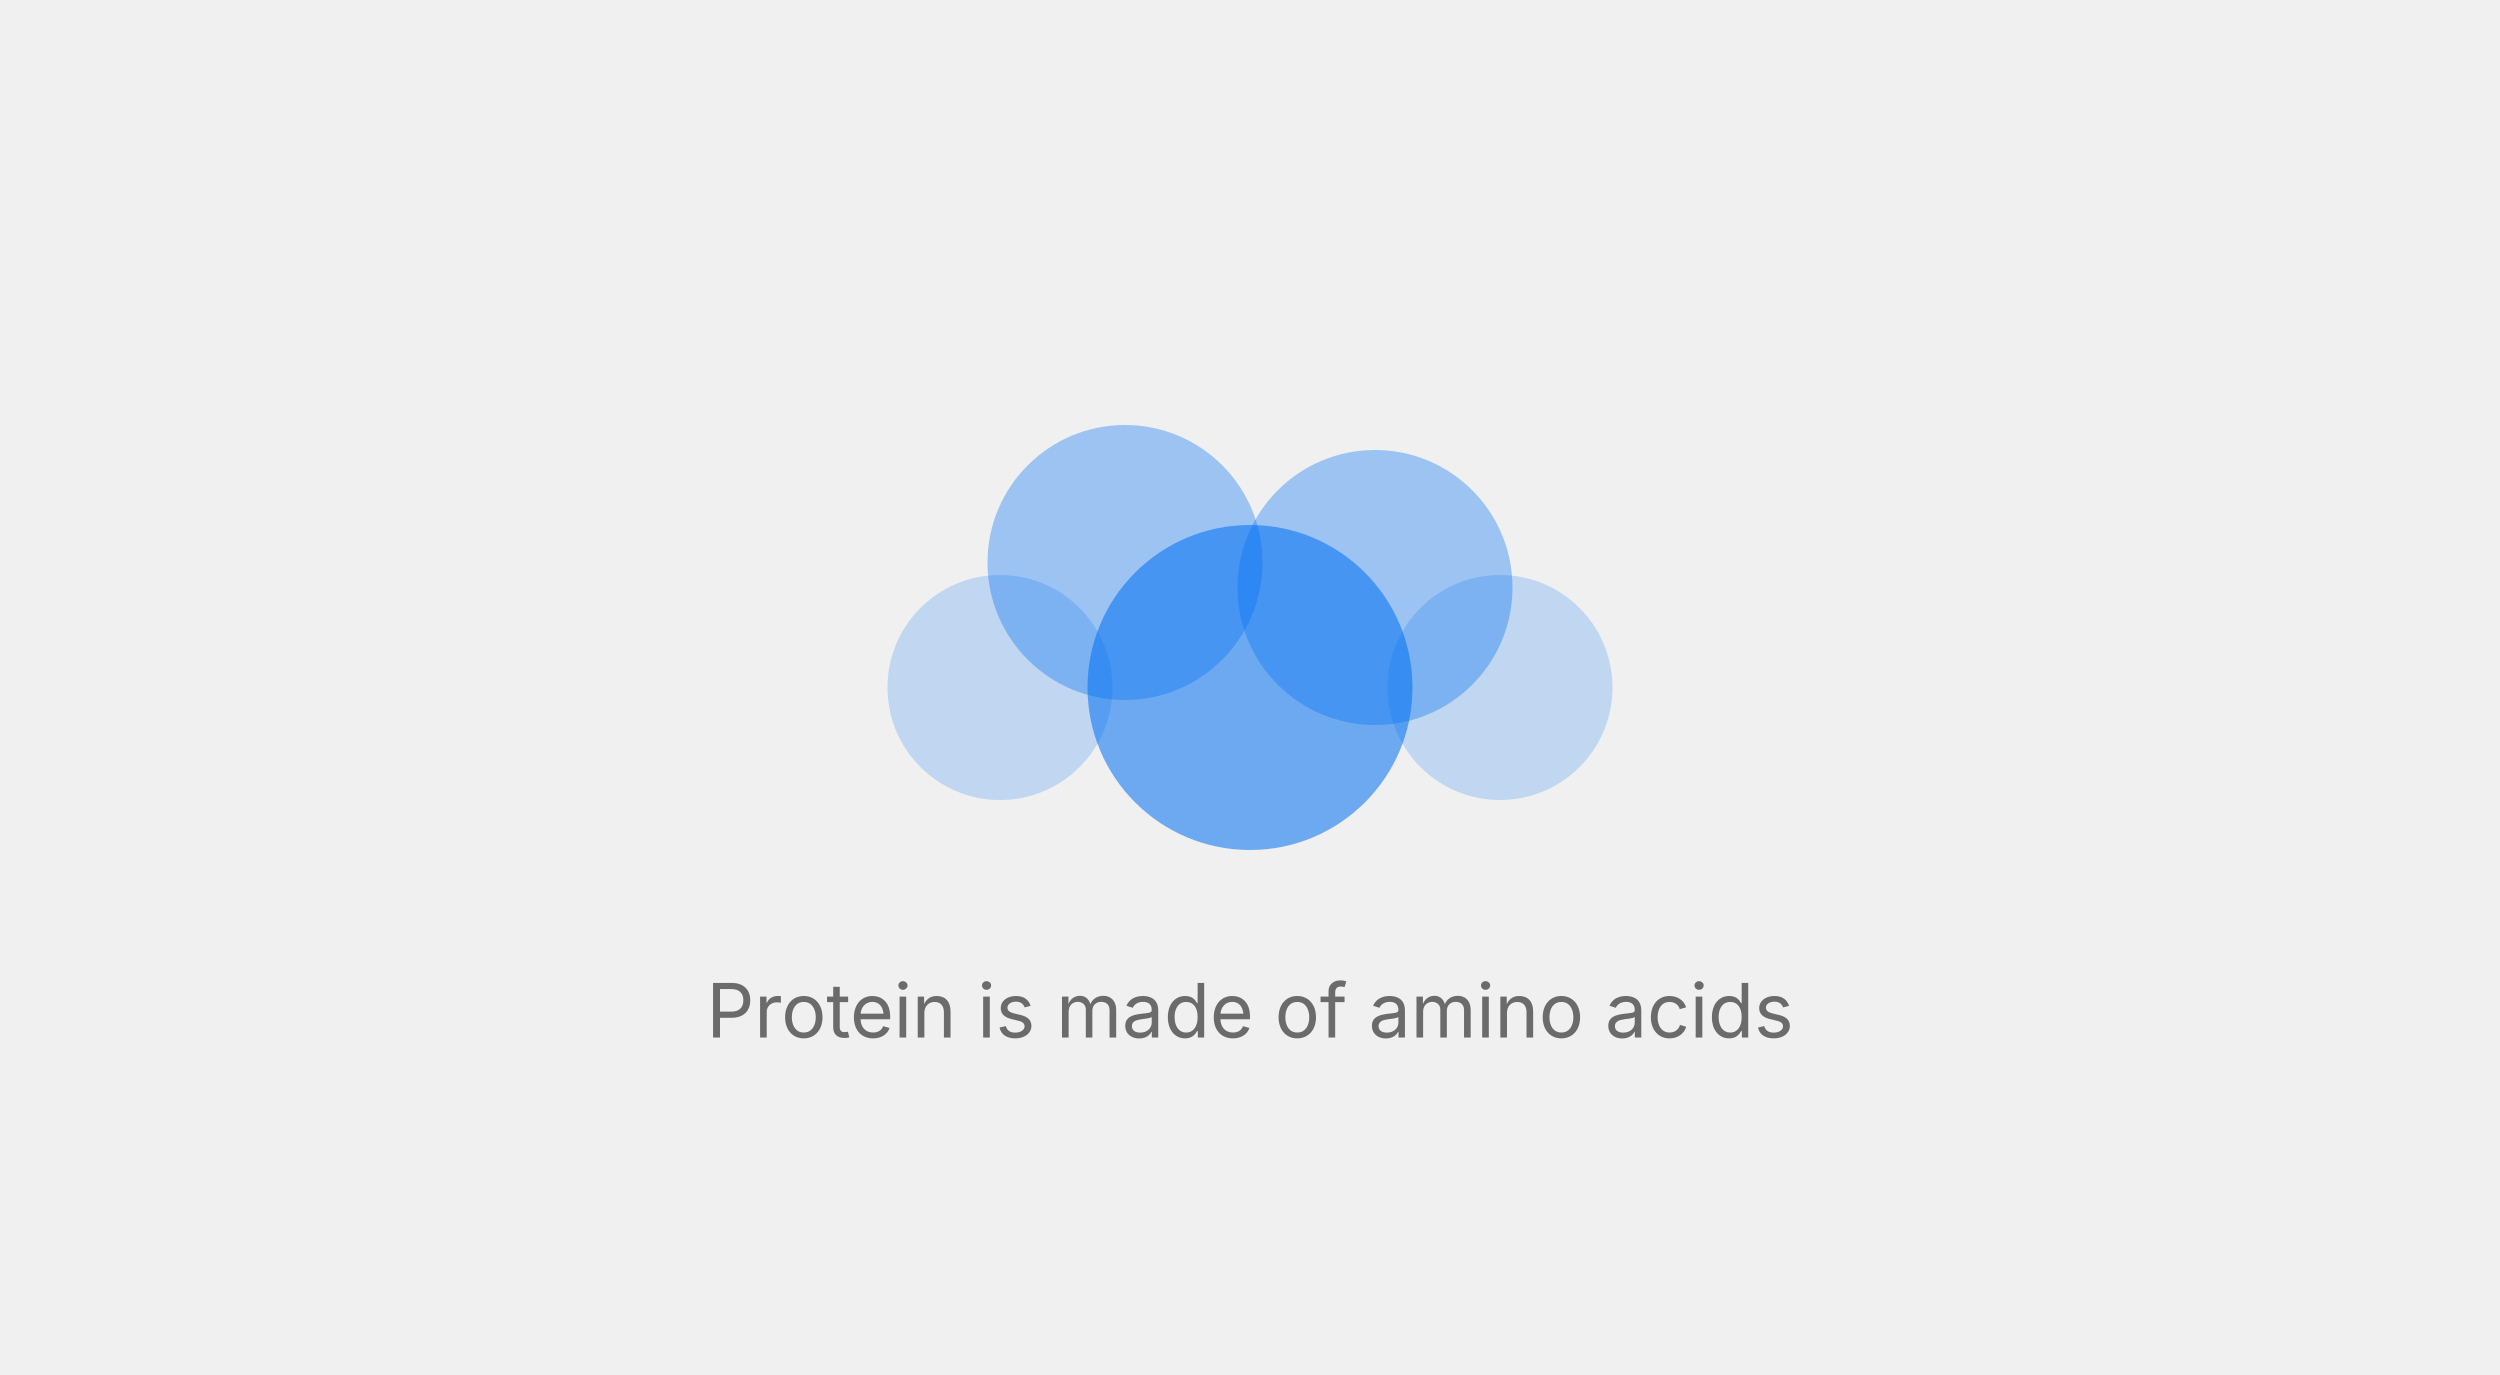
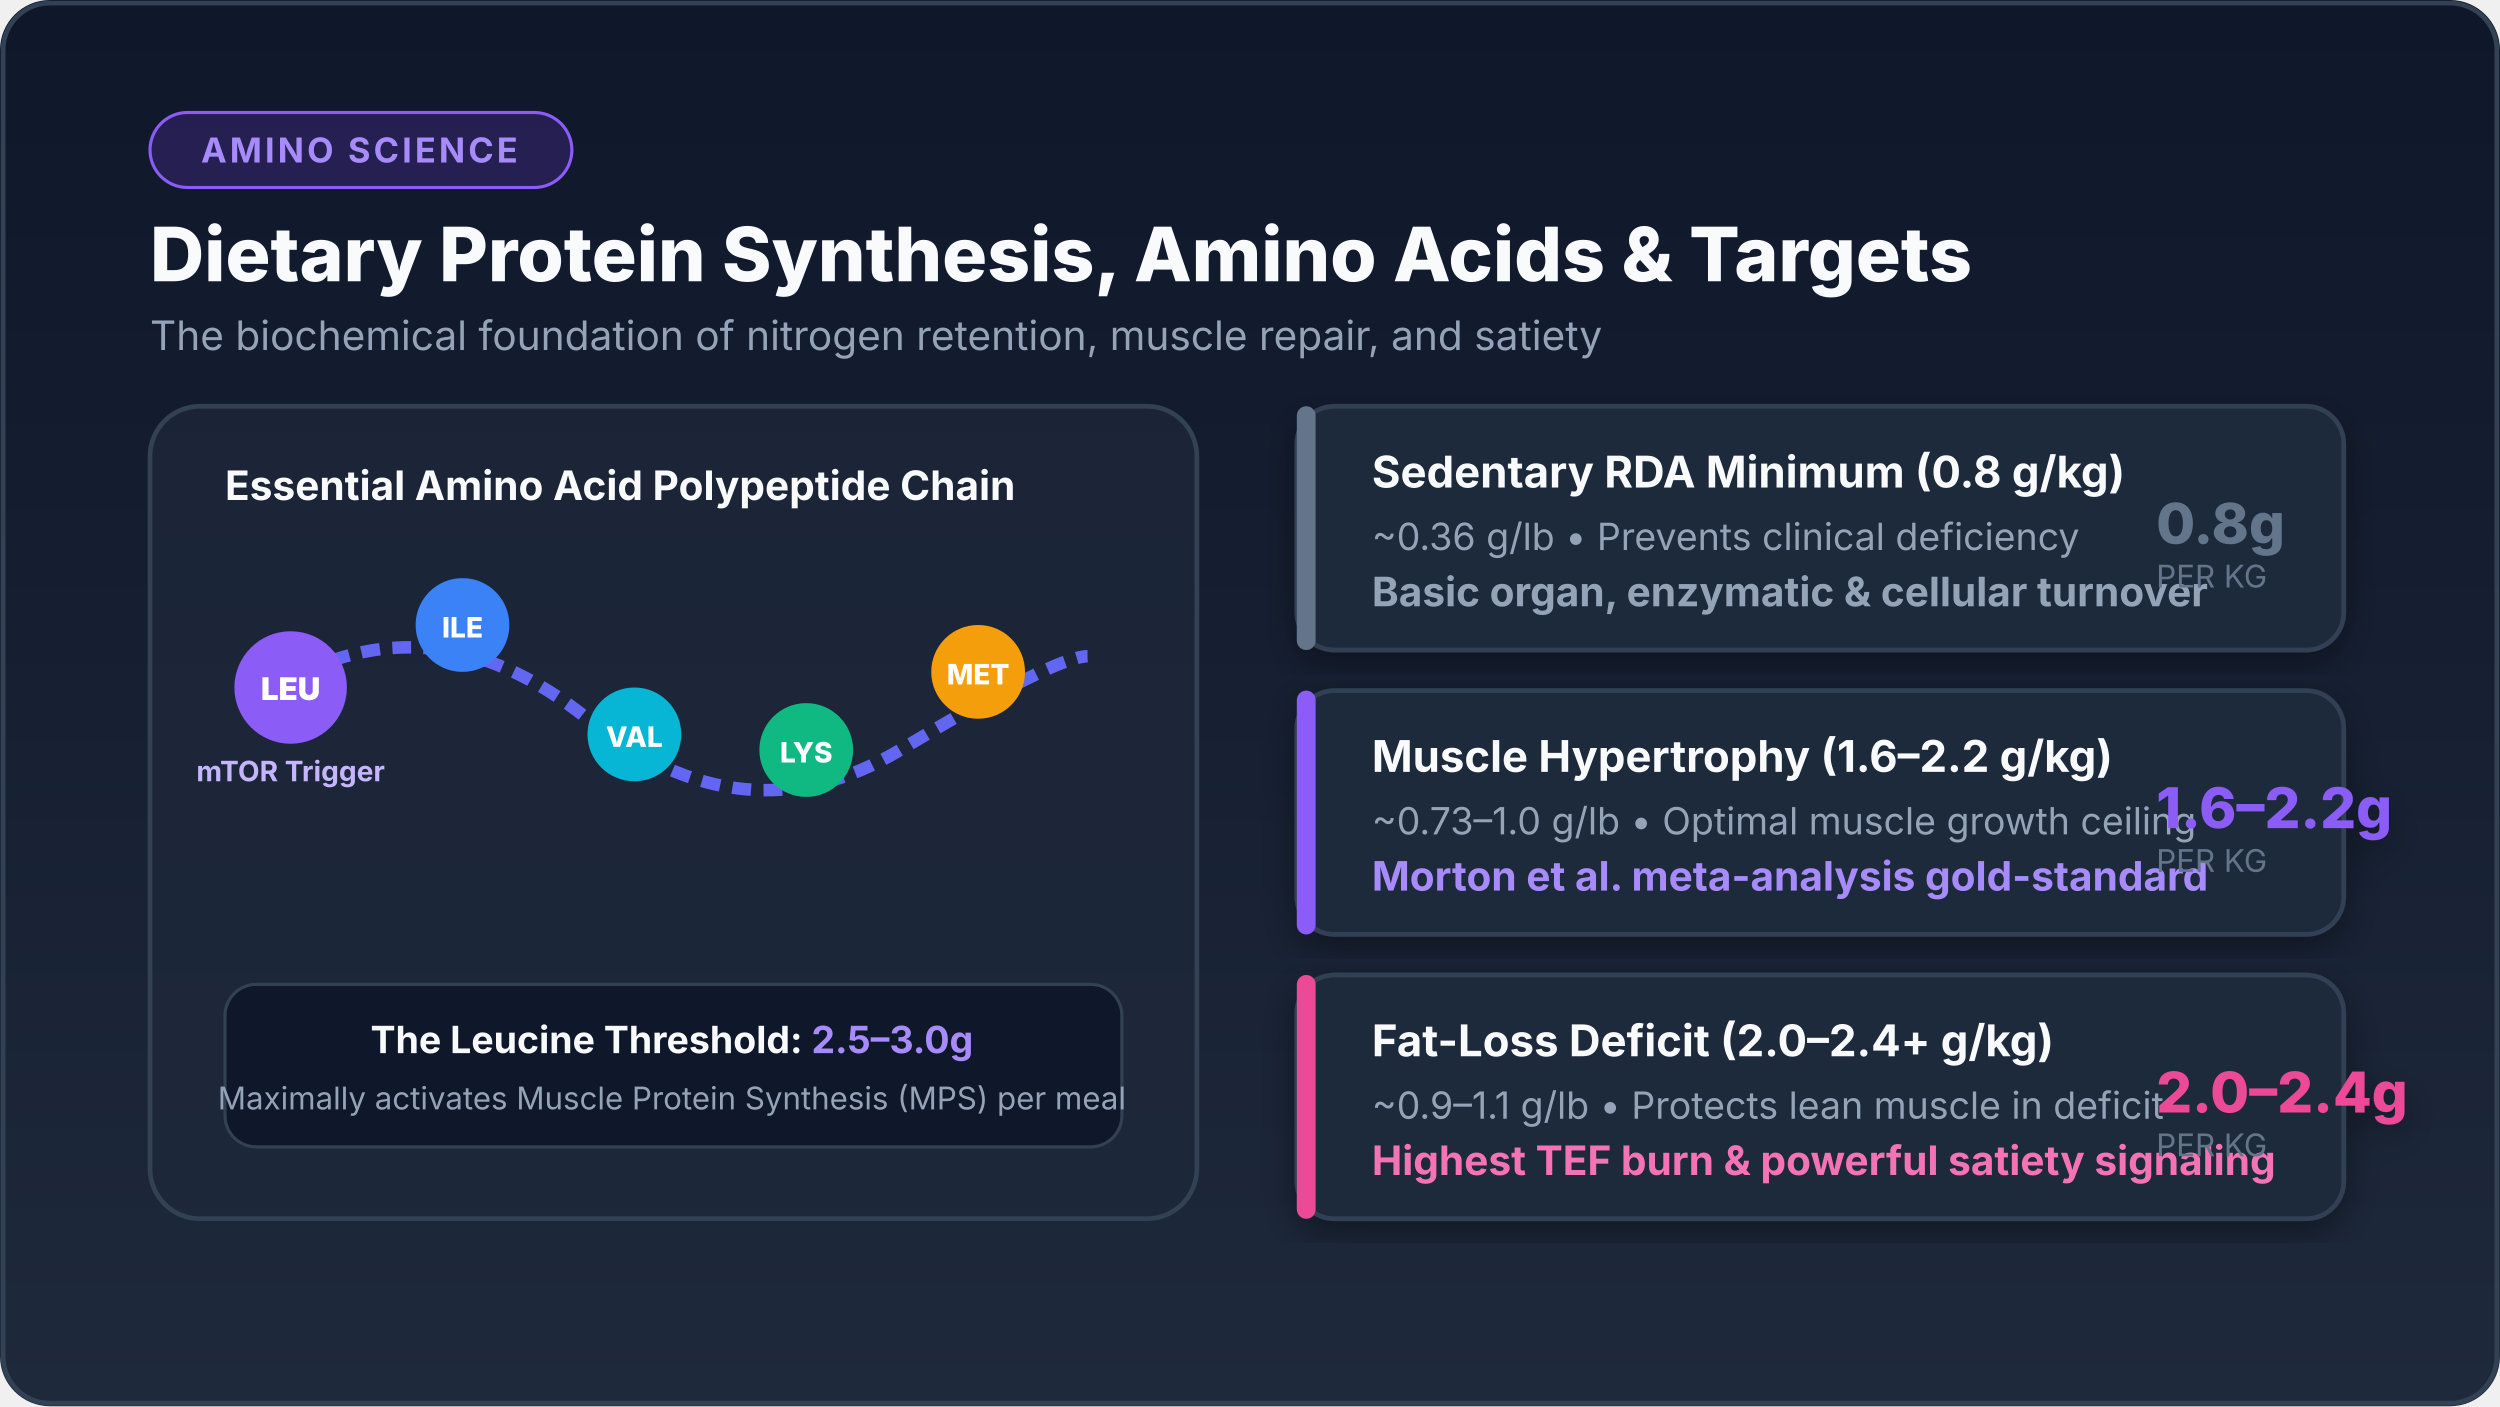
- <svg xmlns="http://www.w3.org/2000/svg" viewBox="0 0 400 220" role="img" aria-hidden="true">
-   <rect width="400" height="220" rx="16" fill="transparent" />
-   <g transform="translate(200 110)">
-     <circle cx="-40" cy="0" r="18" fill="#0070f3" opacity="0.2" />
-     <circle cx="-20" cy="-20" r="22" fill="#0070f3" opacity="0.35" />
-     <circle cx="0" cy="0" r="26" fill="#0070f3" opacity="0.55" />
-     <circle cx="20" cy="-16" r="22" fill="#0070f3" opacity="0.35" />
-     <circle cx="40" cy="0" r="18" fill="#0070f3" opacity="0.2" />
-     <text x="0" y="56" font-family="Inter, system-ui, sans-serif" font-size="12" fill="#6b6b6b" text-anchor="middle">Protein is made of amino acids</text>
+ <svg xmlns="http://www.w3.org/2000/svg" viewBox="0 0 800 450" width="800" height="450" role="img" aria-label="Protein Synthesis and Daily Intake Targets Science Diagram">
+   <defs>
+     <linearGradient id="proteinSky" x1="0%" y1="0%" x2="0%" y2="100%">
+       <stop offset="0%" stop-color="#0f172a" />
+       <stop offset="100%" stop-color="#1e293b" />
+     </linearGradient>
+     <filter id="proteinCardGlow" x="-10%" y="-10%" width="120%" height="120%">
+       <feDropShadow dx="0" dy="4" stdDeviation="6" flood-color="#000000" flood-opacity="0.4" />
+     </filter>
+   </defs>
+   <rect width="800" height="450" rx="16" fill="url(#proteinSky)" />
+   <rect x="1" y="1" width="798" height="448" rx="15" fill="none" stroke="#334155" stroke-width="1.5" />
+   <g transform="translate(48, 36)">
+     <rect x="0" y="0" width="135" height="24" rx="12" fill="#7c3aed" fill-opacity="0.2" stroke="#8b5cf6" stroke-width="1" />
+     <text x="67" y="16" font-family="system-ui, -apple-system, sans-serif" font-size="11" font-weight="700" fill="#a78bfa" text-anchor="middle" letter-spacing="1">AMINO SCIENCE</text>
+     <text x="0" y="54" font-family="system-ui, -apple-system, sans-serif" font-size="24" font-weight="800" fill="#f8fafc">Dietary Protein Synthesis, Amino Acids &amp; Targets</text>
+     <text x="0" y="76" font-family="system-ui, -apple-system, sans-serif" font-size="13" fill="#94a3b8">The biochemical foundation of nitrogen retention, muscle repair, and satiety</text>
+   </g>
+   <g transform="translate(48, 130)">
+     <rect width="335" height="260" rx="16" fill="#1e293b" fill-opacity="0.7" stroke="#334155" stroke-width="1.5" />
+     <text x="24" y="30" font-family="system-ui, -apple-system, sans-serif" font-size="13" font-weight="700" fill="#f8fafc">Essential Amino Acid Polypeptide Chain</text>
+     <path d="M40 90 Q90 60 140 100 T240 110 T300 80" fill="none" stroke="#6366f1" stroke-width="4" stroke-dasharray="6 4" />
+     <g transform="translate(45, 90)">
+       <circle cx="0" cy="0" r="18" fill="#8b5cf6" />
+       <text x="0" y="4" font-family="system-ui, -apple-system, sans-serif" font-size="10" font-weight="900" fill="#ffffff" text-anchor="middle">LEU</text>
+       <text x="0" y="30" font-family="system-ui, -apple-system, sans-serif" font-size="9" font-weight="700" fill="#c4b5fd" text-anchor="middle">mTOR Trigger</text>
+     </g>
+     <g transform="translate(100, 70)">
+       <circle cx="0" cy="0" r="15" fill="#3b82f6" />
+       <text x="0" y="4" font-family="system-ui, -apple-system, sans-serif" font-size="9" font-weight="800" fill="#ffffff" text-anchor="middle">ILE</text>
+     </g>
+     <g transform="translate(155, 105)">
+       <circle cx="0" cy="0" r="15" fill="#06b6d4" />
+       <text x="0" y="4" font-family="system-ui, -apple-system, sans-serif" font-size="9" font-weight="800" fill="#ffffff" text-anchor="middle">VAL</text>
+     </g>
+     <g transform="translate(210, 110)">
+       <circle cx="0" cy="0" r="15" fill="#10b981" />
+       <text x="0" y="4" font-family="system-ui, -apple-system, sans-serif" font-size="9" font-weight="800" fill="#ffffff" text-anchor="middle">LYS</text>
+     </g>
+     <g transform="translate(265, 85)">
+       <circle cx="0" cy="0" r="15" fill="#f59e0b" />
+       <text x="0" y="4" font-family="system-ui, -apple-system, sans-serif" font-size="9" font-weight="800" fill="#ffffff" text-anchor="middle">MET</text>
+     </g>
+     <g transform="translate(24, 185)">
+       <rect width="287" height="52" rx="10" fill="#0f172a" stroke="#334155" stroke-width="1" />
+       <text x="143" y="22" font-family="system-ui, -apple-system, sans-serif" font-size="12" font-weight="700" fill="#f8fafc" text-anchor="middle">
+         The Leucine Threshold: <tspan fill="#a78bfa">2.5–3.0g</tspan>
+       </text>
+       <text x="143" y="40" font-family="system-ui, -apple-system, sans-serif" font-size="10" fill="#94a3b8" text-anchor="middle">
+         Maximally activates Muscle Protein Synthesis (MPS) per meal
+       </text>
+     </g>
+   </g>
+   <g transform="translate(415, 130)" filter="url(#proteinCardGlow)">
+     <rect width="335" height="78" rx="12" fill="#1e293b" stroke="#334155" stroke-width="1.5" />
+     <rect x="0" y="0" width="6" height="78" rx="3" fill="#64748b" />
+     <text x="24" y="26" font-family="system-ui, -apple-system, sans-serif" font-size="14" font-weight="700" fill="#f8fafc">Sedentary RDA Minimum (0.8 g/kg)</text>
+     <text x="24" y="46" font-family="system-ui, -apple-system, sans-serif" font-size="12" fill="#94a3b8">~0.36 g/lb • Prevents clinical deficiency</text>
+     <text x="24" y="64" font-family="system-ui, -apple-system, sans-serif" font-size="13" font-weight="700" fill="#94a3b8">Basic organ, enzymatic &amp; cellular turnover</text>
+     <text x="275" y="44" font-family="system-ui, -apple-system, sans-serif" font-size="18" font-weight="800" fill="#64748b">0.8g</text>
+     <text x="275" y="58" font-family="system-ui, -apple-system, sans-serif" font-size="10" fill="#64748b">PER KG</text>
+   </g>
+   <g transform="translate(415, 221)" filter="url(#proteinCardGlow)">
+     <rect width="335" height="78" rx="12" fill="#1e293b" stroke="#334155" stroke-width="1.5" />
+     <rect x="0" y="0" width="6" height="78" rx="3" fill="#8b5cf6" />
+     <text x="24" y="26" font-family="system-ui, -apple-system, sans-serif" font-size="14" font-weight="700" fill="#f8fafc">Muscle Hypertrophy (1.6–2.2 g/kg)</text>
+     <text x="24" y="46" font-family="system-ui, -apple-system, sans-serif" font-size="12" fill="#94a3b8">~0.73–1.0 g/lb • Optimal muscle growth ceiling</text>
+     <text x="24" y="64" font-family="system-ui, -apple-system, sans-serif" font-size="13" font-weight="700" fill="#a78bfa">Morton et al. meta-analysis gold-standard</text>
+     <text x="275" y="44" font-family="system-ui, -apple-system, sans-serif" font-size="18" font-weight="800" fill="#8b5cf6">1.6–2.2g</text>
+     <text x="275" y="58" font-family="system-ui, -apple-system, sans-serif" font-size="10" fill="#64748b">PER KG</text>
+   </g>
+   <g transform="translate(415, 312)" filter="url(#proteinCardGlow)">
+     <rect width="335" height="78" rx="12" fill="#1e293b" stroke="#334155" stroke-width="1.5" />
+     <rect x="0" y="0" width="6" height="78" rx="3" fill="#ec4899" />
+     <text x="24" y="26" font-family="system-ui, -apple-system, sans-serif" font-size="14" font-weight="700" fill="#f8fafc">Fat-Loss Deficit (2.0–2.4+ g/kg)</text>
+     <text x="24" y="46" font-family="system-ui, -apple-system, sans-serif" font-size="12" fill="#94a3b8">~0.9–1.1 g/lb • Protects lean muscle in deficit</text>
+     <text x="24" y="64" font-family="system-ui, -apple-system, sans-serif" font-size="13" font-weight="700" fill="#f472b6">Highest TEF burn &amp; powerful satiety signaling</text>
+     <text x="275" y="44" font-family="system-ui, -apple-system, sans-serif" font-size="18" font-weight="800" fill="#ec4899">2.0–2.4g</text>
+     <text x="275" y="58" font-family="system-ui, -apple-system, sans-serif" font-size="10" fill="#64748b">PER KG</text>
  </g>
</svg>
